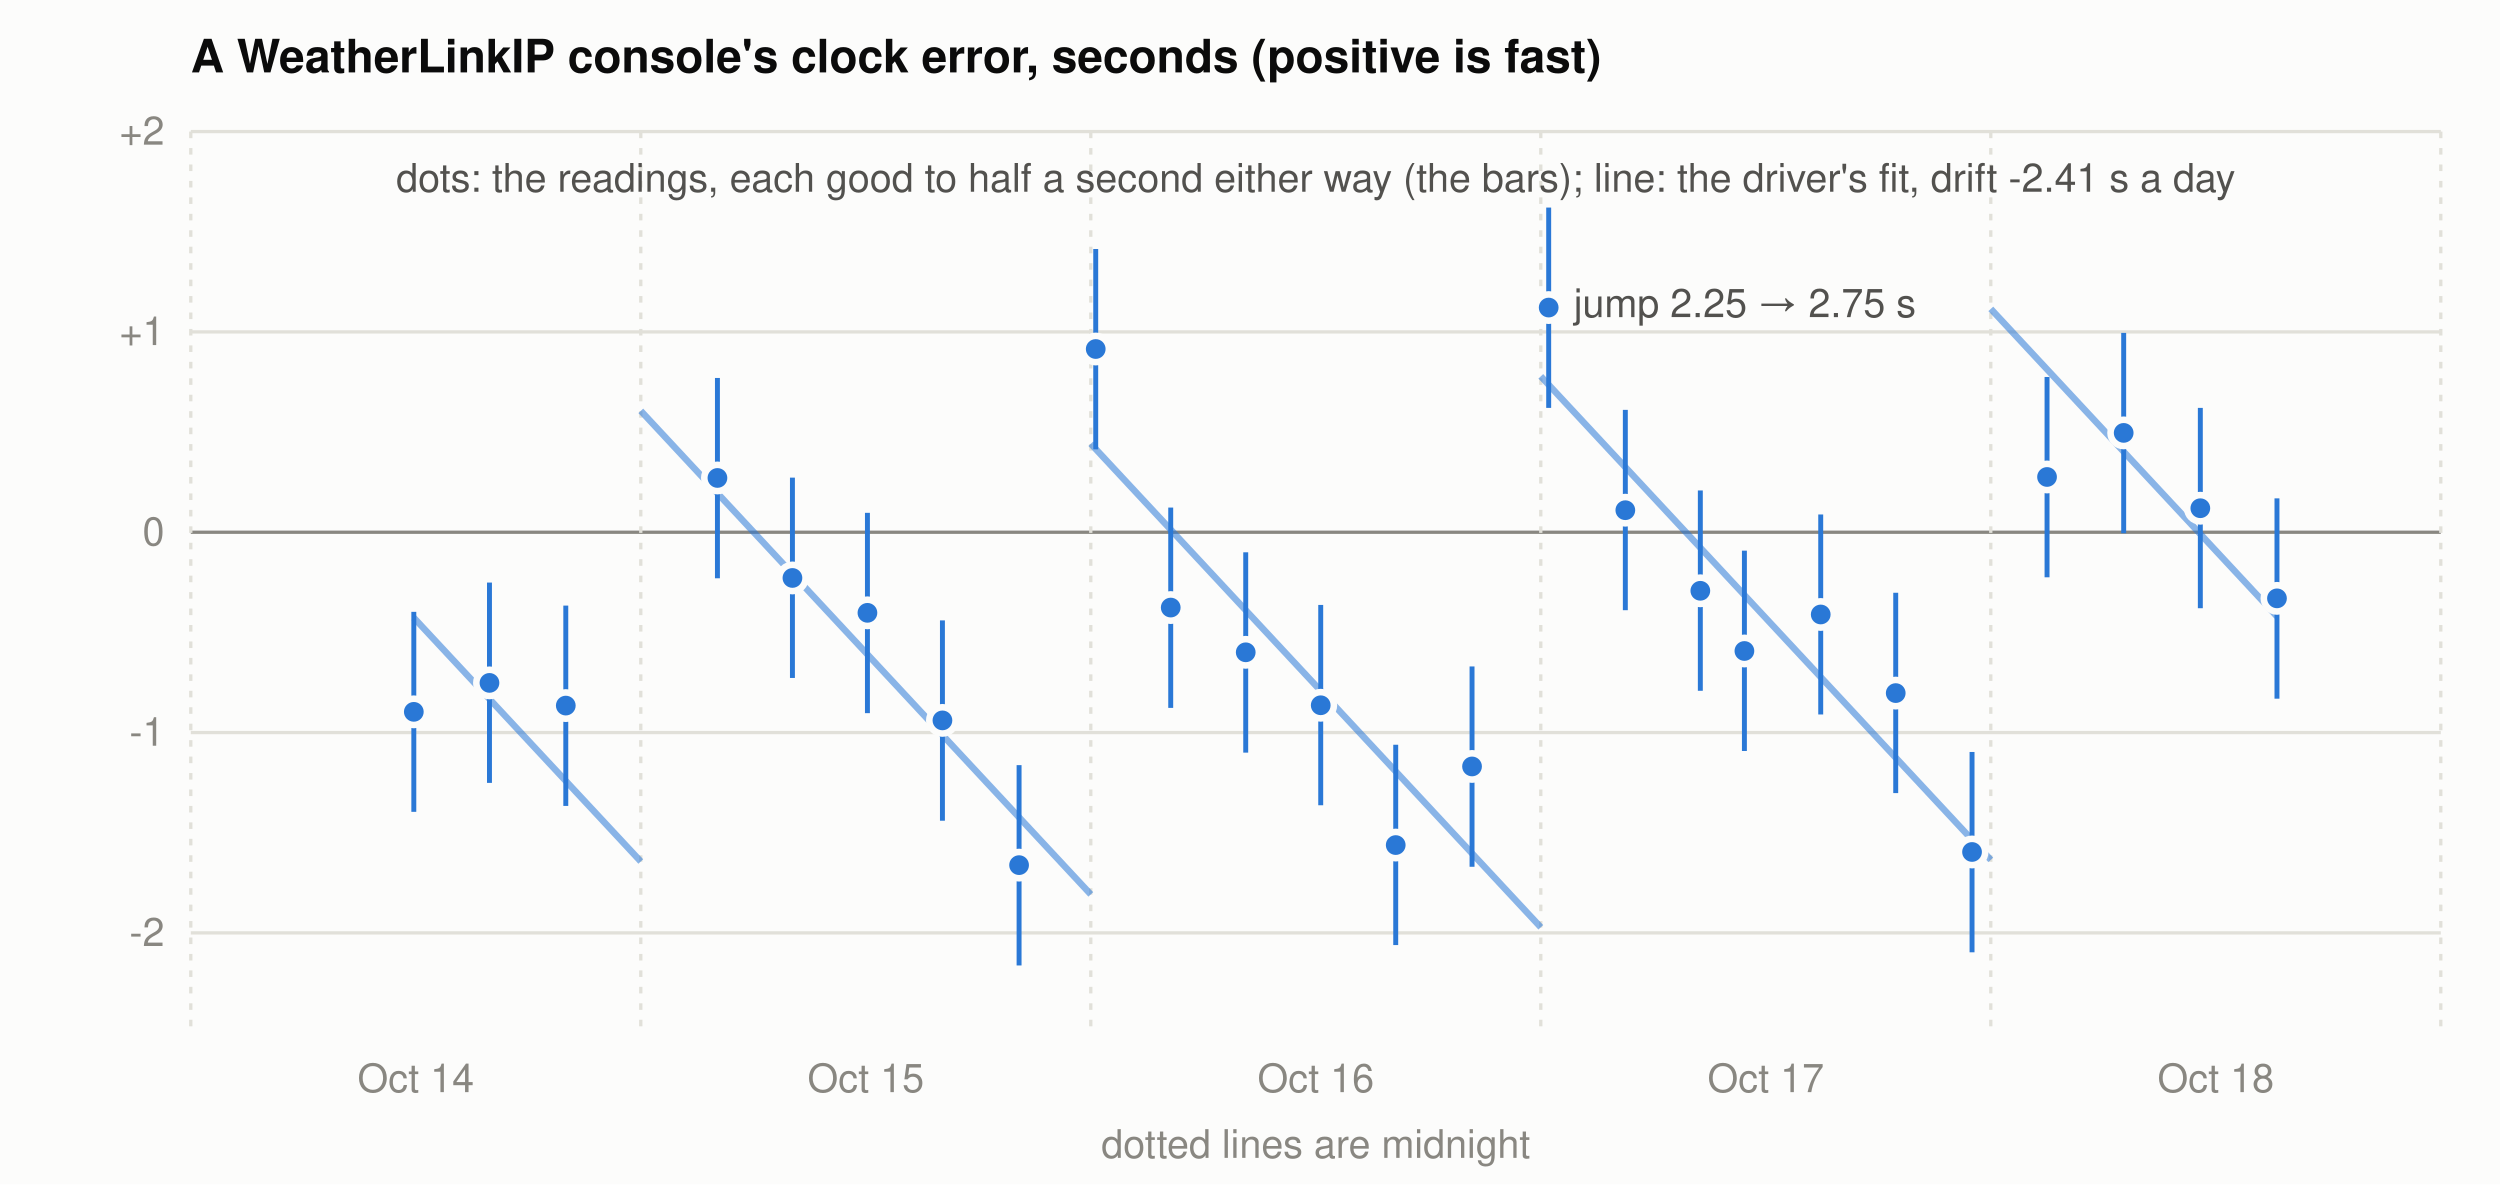
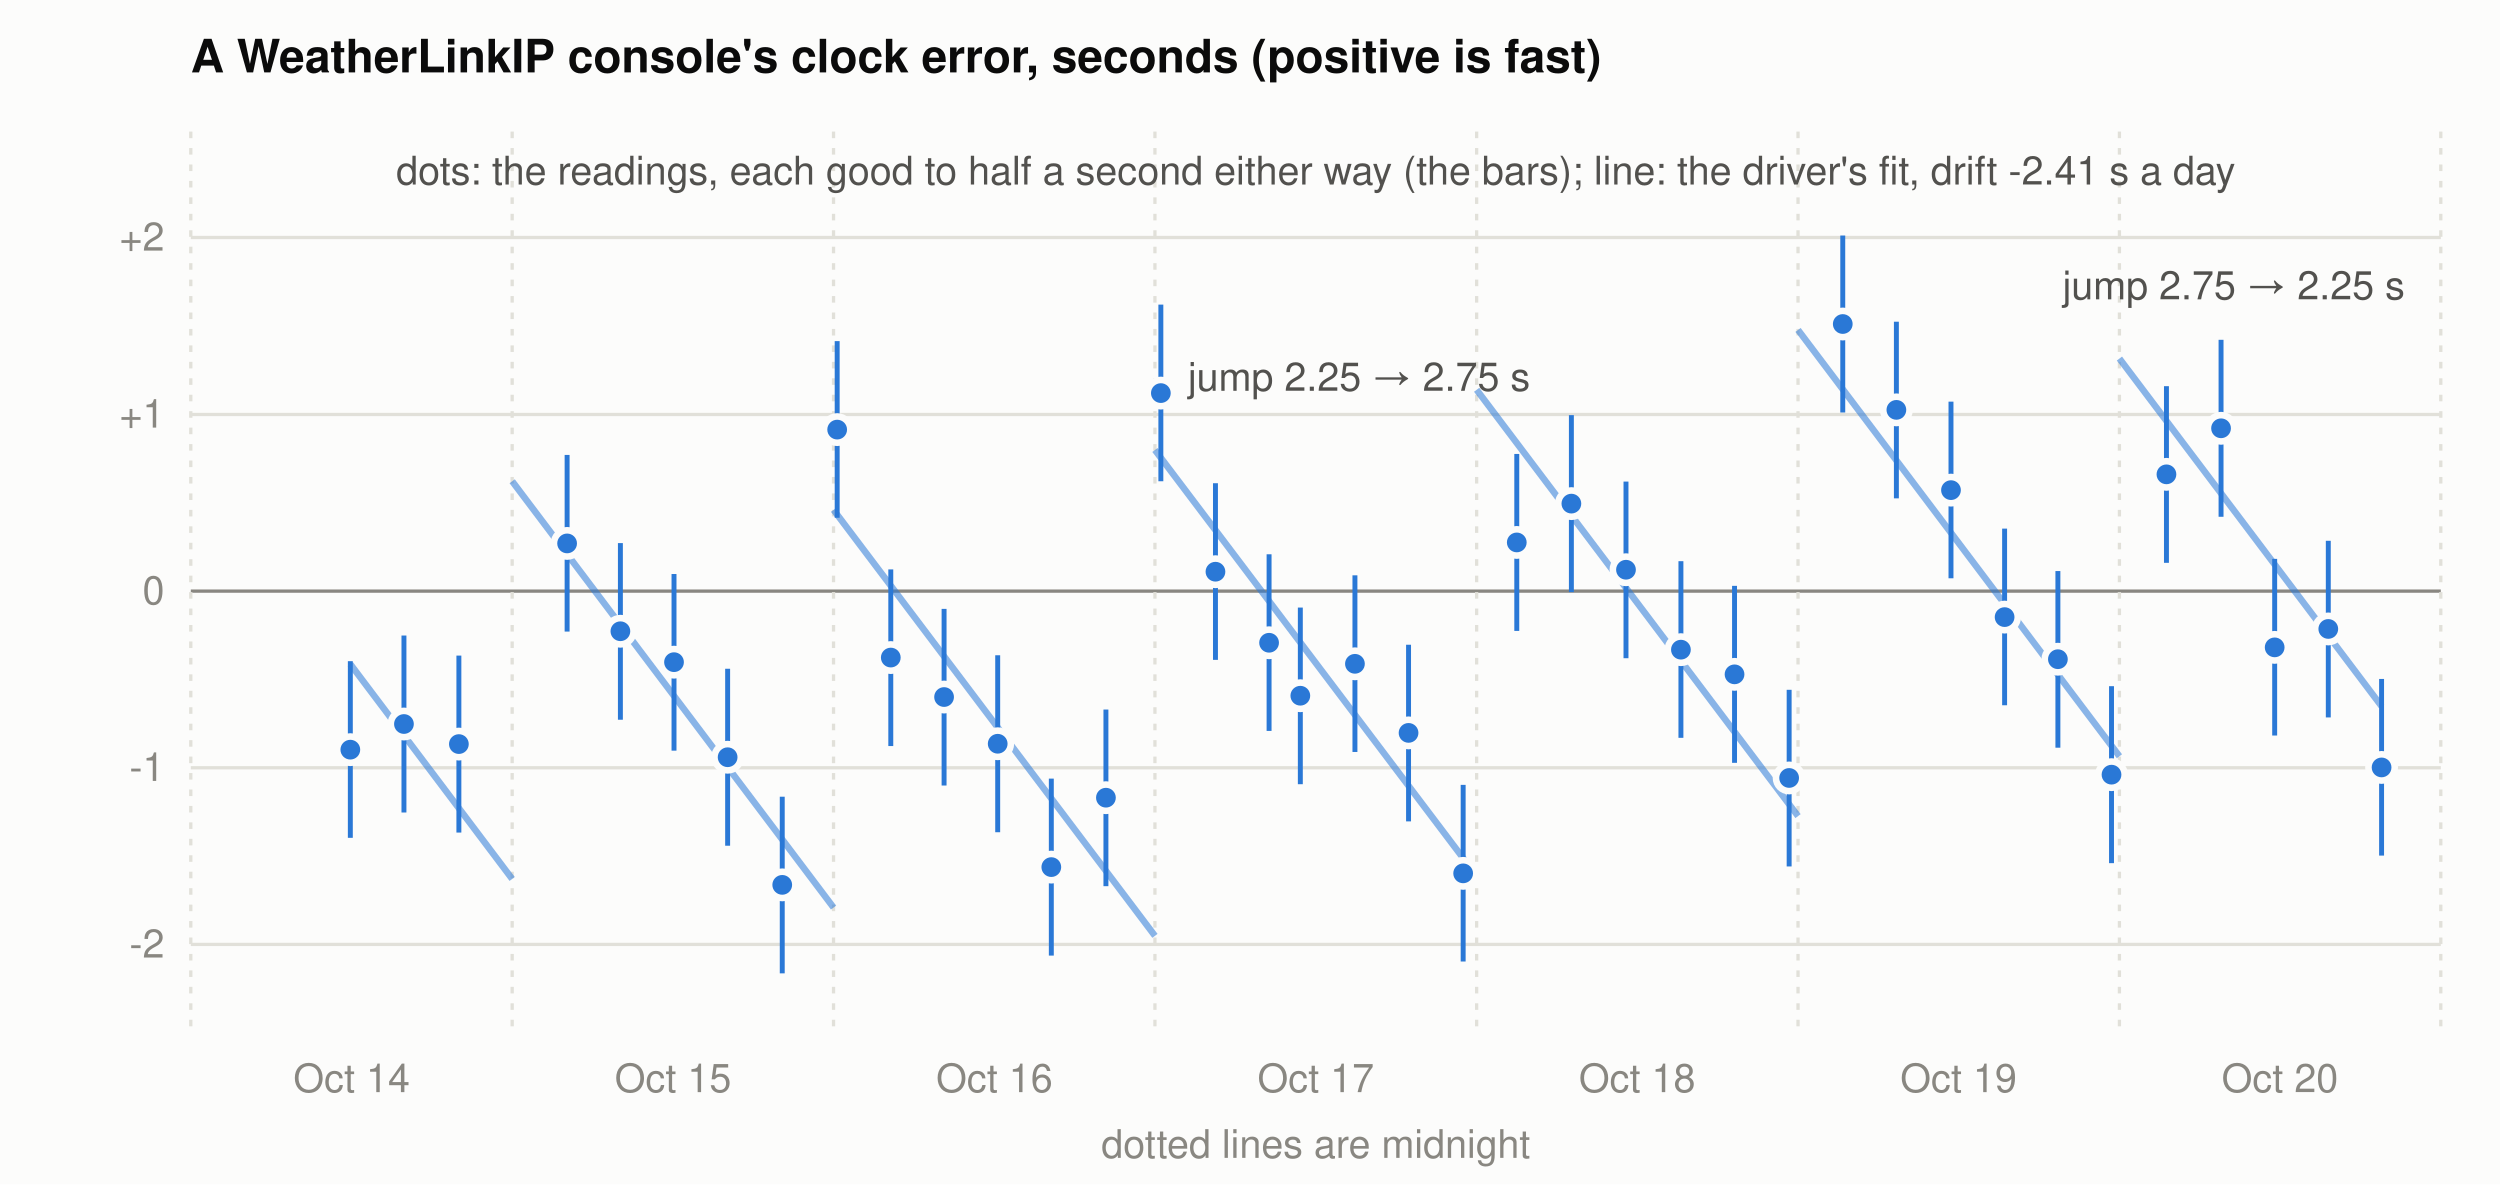
<svg xmlns="http://www.w3.org/2000/svg" width="760" height="360" viewBox="0 0 760 360" role="img" aria-label="A WeatherLinkIP console's whole-second clock readings" font-family="-apple-system,BlinkMacSystemFont,'Segoe UI',Helvetica,Arial,sans-serif">
  <rect width="760" height="360" fill="#fcfcfb" />
  <text x="58" y="22" font-size="14" font-weight="600" fill="#0b0b0b">A WeatherLinkIP console's clock error, seconds (positive is fast)</text>
-   <line x1="58" y1="283.6" x2="742" y2="283.6" stroke="#e1e0d9" stroke-width="1" />
-   <text x="50" y="287.6" font-size="12" text-anchor="end" fill="#898781">-2</text>
-   <line x1="58" y1="222.7" x2="742" y2="222.7" stroke="#e1e0d9" stroke-width="1" />
-   <text x="50" y="226.7" font-size="12" text-anchor="end" fill="#898781">-1</text>
-   <line x1="58" y1="161.8" x2="742" y2="161.8" stroke="#898781" stroke-width="1" />
-   <text x="50" y="165.8" font-size="12" text-anchor="end" fill="#898781">0</text>
-   <line x1="58" y1="100.9" x2="742" y2="100.9" stroke="#e1e0d9" stroke-width="1" />
-   <text x="50" y="104.9" font-size="12" text-anchor="end" fill="#898781">+1</text>
-   <line x1="58" y1="40.0" x2="742" y2="40.0" stroke="#e1e0d9" stroke-width="1" />
-   <text x="50" y="44.0" font-size="12" text-anchor="end" fill="#898781">+2</text>
+   <line x1="58" y1="287.1" x2="742" y2="287.1" stroke="#e1e0d9" stroke-width="1" />
+   <text x="50" y="291.1" font-size="12" text-anchor="end" fill="#898781">-2</text>
+   <line x1="58" y1="233.4" x2="742" y2="233.4" stroke="#e1e0d9" stroke-width="1" />
+   <text x="50" y="237.4" font-size="12" text-anchor="end" fill="#898781">-1</text>
+   <line x1="58" y1="179.7" x2="742" y2="179.7" stroke="#898781" stroke-width="1" />
+   <text x="50" y="183.7" font-size="12" text-anchor="end" fill="#898781">0</text>
+   <line x1="58" y1="126.0" x2="742" y2="126.0" stroke="#e1e0d9" stroke-width="1" />
+   <text x="50" y="130.0" font-size="12" text-anchor="end" fill="#898781">+1</text>
+   <line x1="58" y1="72.2" x2="742" y2="72.2" stroke="#e1e0d9" stroke-width="1" />
+   <text x="50" y="76.2" font-size="12" text-anchor="end" fill="#898781">+2</text>
  <line x1="58.0" y1="40" x2="58.0" y2="314" stroke="#e1e0d9" stroke-width="1" stroke-dasharray="2 3" />
-   <text x="126.4" y="332" font-size="12" text-anchor="middle" fill="#898781">Oct 14</text>
-   <line x1="194.8" y1="40" x2="194.8" y2="314" stroke="#e1e0d9" stroke-width="1" stroke-dasharray="2 3" />
-   <text x="263.2" y="332" font-size="12" text-anchor="middle" fill="#898781">Oct 15</text>
-   <line x1="331.6" y1="40" x2="331.6" y2="314" stroke="#e1e0d9" stroke-width="1" stroke-dasharray="2 3" />
-   <text x="400.0" y="332" font-size="12" text-anchor="middle" fill="#898781">Oct 16</text>
-   <line x1="468.4" y1="40" x2="468.4" y2="314" stroke="#e1e0d9" stroke-width="1" stroke-dasharray="2 3" />
-   <text x="536.8" y="332" font-size="12" text-anchor="middle" fill="#898781">Oct 17</text>
-   <line x1="605.2" y1="40" x2="605.2" y2="314" stroke="#e1e0d9" stroke-width="1" stroke-dasharray="2 3" />
-   <text x="673.6" y="332" font-size="12" text-anchor="middle" fill="#898781">Oct 18</text>
+   <text x="106.9" y="332" font-size="12" text-anchor="middle" fill="#898781">Oct 14</text>
+   <line x1="155.7" y1="40" x2="155.7" y2="314" stroke="#e1e0d9" stroke-width="1" stroke-dasharray="2 3" />
+   <text x="204.6" y="332" font-size="12" text-anchor="middle" fill="#898781">Oct 15</text>
+   <line x1="253.4" y1="40" x2="253.4" y2="314" stroke="#e1e0d9" stroke-width="1" stroke-dasharray="2 3" />
+   <text x="302.3" y="332" font-size="12" text-anchor="middle" fill="#898781">Oct 16</text>
+   <line x1="351.1" y1="40" x2="351.1" y2="314" stroke="#e1e0d9" stroke-width="1" stroke-dasharray="2 3" />
+   <text x="400.0" y="332" font-size="12" text-anchor="middle" fill="#898781">Oct 17</text>
+   <line x1="448.9" y1="40" x2="448.9" y2="314" stroke="#e1e0d9" stroke-width="1" stroke-dasharray="2 3" />
+   <text x="497.7" y="332" font-size="12" text-anchor="middle" fill="#898781">Oct 18</text>
+   <line x1="546.6" y1="40" x2="546.6" y2="314" stroke="#e1e0d9" stroke-width="1" stroke-dasharray="2 3" />
+   <text x="595.4" y="332" font-size="12" text-anchor="middle" fill="#898781">Oct 19</text>
+   <line x1="644.3" y1="40" x2="644.3" y2="314" stroke="#e1e0d9" stroke-width="1" stroke-dasharray="2 3" />
+   <text x="693.1" y="332" font-size="12" text-anchor="middle" fill="#898781">Oct 20</text>
  <line x1="742.0" y1="40" x2="742.0" y2="314" stroke="#e1e0d9" stroke-width="1" stroke-dasharray="2 3" />
  <text x="400.0" y="352" font-size="12" text-anchor="middle" fill="#898781">dotted lines are midnight</text>
-   <line x1="125.8" y1="187.8" x2="194.8" y2="261.9" stroke="#2a78d6" stroke-width="2" stroke-opacity="0.55" />
-   <line x1="194.8" y1="124.9" x2="331.6" y2="271.9" stroke="#2a78d6" stroke-width="2" stroke-opacity="0.55" />
-   <line x1="331.6" y1="134.9" x2="468.4" y2="281.9" stroke="#2a78d6" stroke-width="2" stroke-opacity="0.55" />
-   <line x1="468.4" y1="114.4" x2="605.2" y2="261.4" stroke="#2a78d6" stroke-width="2" stroke-opacity="0.55" />
-   <line x1="605.2" y1="93.9" x2="692.2" y2="187.4" stroke="#2a78d6" stroke-width="2" stroke-opacity="0.55" />
-   <line x1="125.8" y1="186.0" x2="125.8" y2="246.8" stroke="#2a78d6" stroke-width="1.5" />
-   <circle cx="125.8" cy="216.4" r="4" fill="#2a78d6" stroke="#fcfcfb" stroke-width="2" />
-   <line x1="148.8" y1="177.1" x2="148.8" y2="238.0" stroke="#2a78d6" stroke-width="1.5" />
-   <circle cx="148.8" cy="207.6" r="4" fill="#2a78d6" stroke="#fcfcfb" stroke-width="2" />
-   <line x1="172.0" y1="184.1" x2="172.0" y2="245.0" stroke="#2a78d6" stroke-width="1.5" />
-   <circle cx="172.0" cy="214.5" r="4" fill="#2a78d6" stroke="#fcfcfb" stroke-width="2" />
-   <line x1="218.1" y1="114.9" x2="218.1" y2="175.8" stroke="#2a78d6" stroke-width="1.5" />
-   <circle cx="218.1" cy="145.3" r="4" fill="#2a78d6" stroke="#fcfcfb" stroke-width="2" />
-   <line x1="240.9" y1="145.2" x2="240.9" y2="206.1" stroke="#2a78d6" stroke-width="1.5" />
-   <circle cx="240.9" cy="175.7" r="4" fill="#2a78d6" stroke="#fcfcfb" stroke-width="2" />
-   <line x1="263.7" y1="155.9" x2="263.7" y2="216.8" stroke="#2a78d6" stroke-width="1.5" />
-   <circle cx="263.7" cy="186.3" r="4" fill="#2a78d6" stroke="#fcfcfb" stroke-width="2" />
-   <line x1="286.5" y1="188.6" x2="286.5" y2="249.5" stroke="#2a78d6" stroke-width="1.5" />
-   <circle cx="286.5" cy="219.0" r="4" fill="#2a78d6" stroke="#fcfcfb" stroke-width="2" />
-   <line x1="309.8" y1="232.6" x2="309.8" y2="293.5" stroke="#2a78d6" stroke-width="1.5" />
-   <circle cx="309.8" cy="263.0" r="4" fill="#2a78d6" stroke="#fcfcfb" stroke-width="2" />
-   <line x1="333.1" y1="75.7" x2="333.1" y2="136.6" stroke="#2a78d6" stroke-width="1.5" />
-   <circle cx="333.1" cy="106.1" r="4" fill="#2a78d6" stroke="#fcfcfb" stroke-width="2" />
-   <line x1="355.9" y1="154.3" x2="355.9" y2="215.2" stroke="#2a78d6" stroke-width="1.5" />
-   <circle cx="355.9" cy="184.7" r="4" fill="#2a78d6" stroke="#fcfcfb" stroke-width="2" />
-   <line x1="378.7" y1="167.9" x2="378.7" y2="228.8" stroke="#2a78d6" stroke-width="1.5" />
-   <circle cx="378.7" cy="198.3" r="4" fill="#2a78d6" stroke="#fcfcfb" stroke-width="2" />
-   <line x1="401.5" y1="183.9" x2="401.5" y2="244.8" stroke="#2a78d6" stroke-width="1.5" />
-   <circle cx="401.5" cy="214.4" r="4" fill="#2a78d6" stroke="#fcfcfb" stroke-width="2" />
-   <line x1="424.3" y1="226.4" x2="424.3" y2="287.3" stroke="#2a78d6" stroke-width="1.5" />
-   <circle cx="424.3" cy="256.9" r="4" fill="#2a78d6" stroke="#fcfcfb" stroke-width="2" />
-   <line x1="447.5" y1="202.6" x2="447.5" y2="263.5" stroke="#2a78d6" stroke-width="1.5" />
-   <circle cx="447.5" cy="233.0" r="4" fill="#2a78d6" stroke="#fcfcfb" stroke-width="2" />
-   <line x1="470.8" y1="63.1" x2="470.8" y2="124.0" stroke="#2a78d6" stroke-width="1.5" />
-   <circle cx="470.8" cy="93.5" r="4" fill="#2a78d6" stroke="#fcfcfb" stroke-width="2" />
-   <line x1="494.1" y1="124.6" x2="494.1" y2="185.5" stroke="#2a78d6" stroke-width="1.5" />
-   <circle cx="494.1" cy="155.1" r="4" fill="#2a78d6" stroke="#fcfcfb" stroke-width="2" />
-   <line x1="516.9" y1="149.1" x2="516.9" y2="210.0" stroke="#2a78d6" stroke-width="1.5" />
-   <circle cx="516.9" cy="179.6" r="4" fill="#2a78d6" stroke="#fcfcfb" stroke-width="2" />
-   <line x1="530.3" y1="167.4" x2="530.3" y2="228.3" stroke="#2a78d6" stroke-width="1.5" />
-   <circle cx="530.3" cy="197.9" r="4" fill="#2a78d6" stroke="#fcfcfb" stroke-width="2" />
-   <line x1="553.5" y1="156.4" x2="553.5" y2="217.2" stroke="#2a78d6" stroke-width="1.5" />
-   <circle cx="553.5" cy="186.8" r="4" fill="#2a78d6" stroke="#fcfcfb" stroke-width="2" />
-   <line x1="576.3" y1="180.2" x2="576.3" y2="241.1" stroke="#2a78d6" stroke-width="1.5" />
-   <circle cx="576.3" cy="210.7" r="4" fill="#2a78d6" stroke="#fcfcfb" stroke-width="2" />
-   <line x1="599.5" y1="228.6" x2="599.5" y2="289.5" stroke="#2a78d6" stroke-width="1.5" />
-   <circle cx="599.5" cy="259.0" r="4" fill="#2a78d6" stroke="#fcfcfb" stroke-width="2" />
-   <line x1="622.3" y1="114.6" x2="622.3" y2="175.5" stroke="#2a78d6" stroke-width="1.5" />
-   <circle cx="622.3" cy="145.0" r="4" fill="#2a78d6" stroke="#fcfcfb" stroke-width="2" />
-   <line x1="645.6" y1="101.2" x2="645.6" y2="162.1" stroke="#2a78d6" stroke-width="1.5" />
-   <circle cx="645.6" cy="131.6" r="4" fill="#2a78d6" stroke="#fcfcfb" stroke-width="2" />
-   <line x1="668.9" y1="124.0" x2="668.9" y2="184.9" stroke="#2a78d6" stroke-width="1.5" />
-   <circle cx="668.9" cy="154.5" r="4" fill="#2a78d6" stroke="#fcfcfb" stroke-width="2" />
-   <line x1="692.2" y1="151.5" x2="692.2" y2="212.4" stroke="#2a78d6" stroke-width="1.5" />
-   <circle cx="692.2" cy="181.9" r="4" fill="#2a78d6" stroke="#fcfcfb" stroke-width="2" />
-   <text x="478.4" y="96.4" font-size="12" fill="#52514e">jump 2.25 → 2.75 s</text>
-   <text x="400.0" y="58.3" font-size="12" text-anchor="middle" fill="#52514e">dots: the readings, each good to half a second either way (the bars); line: the driver's fit, drift -2.41 s a day</text>
+   <line x1="106.5" y1="201.9" x2="155.7" y2="267.2" stroke="#2a78d6" stroke-width="2" stroke-opacity="0.55" />
+   <line x1="155.7" y1="146.3" x2="253.4" y2="275.9" stroke="#2a78d6" stroke-width="2" stroke-opacity="0.55" />
+   <line x1="253.4" y1="155.0" x2="351.1" y2="284.5" stroke="#2a78d6" stroke-width="2" stroke-opacity="0.55" />
+   <line x1="351.1" y1="136.8" x2="448.9" y2="266.3" stroke="#2a78d6" stroke-width="2" stroke-opacity="0.55" />
+   <line x1="448.9" y1="118.5" x2="546.6" y2="248.1" stroke="#2a78d6" stroke-width="2" stroke-opacity="0.55" />
+   <line x1="546.6" y1="100.3" x2="644.3" y2="229.9" stroke="#2a78d6" stroke-width="2" stroke-opacity="0.55" />
+   <line x1="644.3" y1="109.0" x2="724.0" y2="214.7" stroke="#2a78d6" stroke-width="2" stroke-opacity="0.55" />
+   <line x1="106.5" y1="201.0" x2="106.5" y2="254.7" stroke="#2a78d6" stroke-width="1.5" />
+   <circle cx="106.5" cy="227.9" r="4" fill="#2a78d6" stroke="#fcfcfb" stroke-width="2" />
+   <line x1="122.8" y1="193.2" x2="122.8" y2="247.0" stroke="#2a78d6" stroke-width="1.5" />
+   <circle cx="122.8" cy="220.1" r="4" fill="#2a78d6" stroke="#fcfcfb" stroke-width="2" />
+   <line x1="139.5" y1="199.3" x2="139.5" y2="253.1" stroke="#2a78d6" stroke-width="1.5" />
+   <circle cx="139.5" cy="226.2" r="4" fill="#2a78d6" stroke="#fcfcfb" stroke-width="2" />
+   <line x1="172.4" y1="138.3" x2="172.4" y2="192.0" stroke="#2a78d6" stroke-width="1.5" />
+   <circle cx="172.4" cy="165.2" r="4" fill="#2a78d6" stroke="#fcfcfb" stroke-width="2" />
+   <line x1="188.6" y1="165.1" x2="188.6" y2="218.8" stroke="#2a78d6" stroke-width="1.5" />
+   <circle cx="188.6" cy="191.9" r="4" fill="#2a78d6" stroke="#fcfcfb" stroke-width="2" />
+   <line x1="204.9" y1="174.5" x2="204.9" y2="228.2" stroke="#2a78d6" stroke-width="1.5" />
+   <circle cx="204.9" cy="201.3" r="4" fill="#2a78d6" stroke="#fcfcfb" stroke-width="2" />
+   <line x1="221.2" y1="203.3" x2="221.2" y2="257.1" stroke="#2a78d6" stroke-width="1.5" />
+   <circle cx="221.2" cy="230.2" r="4" fill="#2a78d6" stroke="#fcfcfb" stroke-width="2" />
+   <line x1="237.8" y1="242.2" x2="237.8" y2="295.9" stroke="#2a78d6" stroke-width="1.5" />
+   <circle cx="237.8" cy="269.0" r="4" fill="#2a78d6" stroke="#fcfcfb" stroke-width="2" />
+   <line x1="254.5" y1="103.7" x2="254.5" y2="157.4" stroke="#2a78d6" stroke-width="1.5" />
+   <circle cx="254.5" cy="130.6" r="4" fill="#2a78d6" stroke="#fcfcfb" stroke-width="2" />
+   <line x1="270.8" y1="173.1" x2="270.8" y2="226.8" stroke="#2a78d6" stroke-width="1.5" />
+   <circle cx="270.8" cy="199.9" r="4" fill="#2a78d6" stroke="#fcfcfb" stroke-width="2" />
+   <line x1="287.0" y1="185.1" x2="287.0" y2="238.8" stroke="#2a78d6" stroke-width="1.5" />
+   <circle cx="287.0" cy="211.9" r="4" fill="#2a78d6" stroke="#fcfcfb" stroke-width="2" />
+   <line x1="303.3" y1="199.2" x2="303.3" y2="253.0" stroke="#2a78d6" stroke-width="1.5" />
+   <circle cx="303.3" cy="226.1" r="4" fill="#2a78d6" stroke="#fcfcfb" stroke-width="2" />
+   <line x1="319.6" y1="236.7" x2="319.6" y2="290.5" stroke="#2a78d6" stroke-width="1.5" />
+   <circle cx="319.6" cy="263.6" r="4" fill="#2a78d6" stroke="#fcfcfb" stroke-width="2" />
+   <line x1="336.2" y1="215.7" x2="336.2" y2="269.4" stroke="#2a78d6" stroke-width="1.5" />
+   <circle cx="336.2" cy="242.5" r="4" fill="#2a78d6" stroke="#fcfcfb" stroke-width="2" />
+   <line x1="352.9" y1="92.6" x2="352.9" y2="146.3" stroke="#2a78d6" stroke-width="1.5" />
+   <circle cx="352.9" cy="119.5" r="4" fill="#2a78d6" stroke="#fcfcfb" stroke-width="2" />
+   <line x1="369.5" y1="146.9" x2="369.5" y2="200.6" stroke="#2a78d6" stroke-width="1.5" />
+   <circle cx="369.5" cy="173.8" r="4" fill="#2a78d6" stroke="#fcfcfb" stroke-width="2" />
+   <line x1="385.8" y1="168.5" x2="385.8" y2="222.2" stroke="#2a78d6" stroke-width="1.5" />
+   <circle cx="385.8" cy="195.4" r="4" fill="#2a78d6" stroke="#fcfcfb" stroke-width="2" />
+   <line x1="395.3" y1="184.7" x2="395.3" y2="238.4" stroke="#2a78d6" stroke-width="1.5" />
+   <circle cx="395.3" cy="211.5" r="4" fill="#2a78d6" stroke="#fcfcfb" stroke-width="2" />
+   <line x1="411.9" y1="174.9" x2="411.9" y2="228.6" stroke="#2a78d6" stroke-width="1.5" />
+   <circle cx="411.9" cy="201.8" r="4" fill="#2a78d6" stroke="#fcfcfb" stroke-width="2" />
+   <line x1="428.2" y1="196.0" x2="428.2" y2="249.7" stroke="#2a78d6" stroke-width="1.5" />
+   <circle cx="428.2" cy="222.8" r="4" fill="#2a78d6" stroke="#fcfcfb" stroke-width="2" />
+   <line x1="444.8" y1="238.6" x2="444.8" y2="292.3" stroke="#2a78d6" stroke-width="1.5" />
+   <circle cx="444.8" cy="265.5" r="4" fill="#2a78d6" stroke="#fcfcfb" stroke-width="2" />
+   <line x1="461.1" y1="138.0" x2="461.1" y2="191.8" stroke="#2a78d6" stroke-width="1.5" />
+   <circle cx="461.1" cy="164.9" r="4" fill="#2a78d6" stroke="#fcfcfb" stroke-width="2" />
+   <line x1="477.7" y1="126.2" x2="477.7" y2="180.0" stroke="#2a78d6" stroke-width="1.5" />
+   <circle cx="477.7" cy="153.1" r="4" fill="#2a78d6" stroke="#fcfcfb" stroke-width="2" />
+   <line x1="494.3" y1="146.4" x2="494.3" y2="200.1" stroke="#2a78d6" stroke-width="1.5" />
+   <circle cx="494.3" cy="173.2" r="4" fill="#2a78d6" stroke="#fcfcfb" stroke-width="2" />
+   <line x1="511.0" y1="170.6" x2="511.0" y2="224.3" stroke="#2a78d6" stroke-width="1.5" />
+   <circle cx="511.0" cy="197.5" r="4" fill="#2a78d6" stroke="#fcfcfb" stroke-width="2" />
+   <line x1="527.3" y1="178.1" x2="527.3" y2="231.9" stroke="#2a78d6" stroke-width="1.5" />
+   <circle cx="527.3" cy="205.0" r="4" fill="#2a78d6" stroke="#fcfcfb" stroke-width="2" />
+   <line x1="543.9" y1="209.7" x2="543.9" y2="263.4" stroke="#2a78d6" stroke-width="1.5" />
+   <circle cx="543.9" cy="236.5" r="4" fill="#2a78d6" stroke="#fcfcfb" stroke-width="2" />
+   <line x1="560.2" y1="71.6" x2="560.2" y2="125.4" stroke="#2a78d6" stroke-width="1.5" />
+   <circle cx="560.2" cy="98.5" r="4" fill="#2a78d6" stroke="#fcfcfb" stroke-width="2" />
+   <line x1="576.5" y1="97.8" x2="576.5" y2="151.5" stroke="#2a78d6" stroke-width="1.5" />
+   <circle cx="576.5" cy="124.6" r="4" fill="#2a78d6" stroke="#fcfcfb" stroke-width="2" />
+   <line x1="593.1" y1="122.1" x2="593.1" y2="175.8" stroke="#2a78d6" stroke-width="1.5" />
+   <circle cx="593.1" cy="149.0" r="4" fill="#2a78d6" stroke="#fcfcfb" stroke-width="2" />
+   <line x1="609.4" y1="160.7" x2="609.4" y2="214.4" stroke="#2a78d6" stroke-width="1.5" />
+   <circle cx="609.4" cy="187.6" r="4" fill="#2a78d6" stroke="#fcfcfb" stroke-width="2" />
+   <line x1="625.6" y1="173.6" x2="625.6" y2="227.3" stroke="#2a78d6" stroke-width="1.5" />
+   <circle cx="625.6" cy="200.4" r="4" fill="#2a78d6" stroke="#fcfcfb" stroke-width="2" />
+   <line x1="641.9" y1="208.6" x2="641.9" y2="262.4" stroke="#2a78d6" stroke-width="1.5" />
+   <circle cx="641.9" cy="235.5" r="4" fill="#2a78d6" stroke="#fcfcfb" stroke-width="2" />
+   <line x1="658.6" y1="117.4" x2="658.6" y2="171.1" stroke="#2a78d6" stroke-width="1.5" />
+   <circle cx="658.6" cy="144.2" r="4" fill="#2a78d6" stroke="#fcfcfb" stroke-width="2" />
+   <line x1="675.2" y1="103.3" x2="675.2" y2="157.1" stroke="#2a78d6" stroke-width="1.5" />
+   <circle cx="675.2" cy="130.2" r="4" fill="#2a78d6" stroke="#fcfcfb" stroke-width="2" />
+   <line x1="691.5" y1="169.9" x2="691.5" y2="223.6" stroke="#2a78d6" stroke-width="1.5" />
+   <circle cx="691.5" cy="196.8" r="4" fill="#2a78d6" stroke="#fcfcfb" stroke-width="2" />
+   <line x1="707.8" y1="164.4" x2="707.8" y2="218.1" stroke="#2a78d6" stroke-width="1.5" />
+   <circle cx="707.8" cy="191.2" r="4" fill="#2a78d6" stroke="#fcfcfb" stroke-width="2" />
+   <line x1="724.0" y1="206.4" x2="724.0" y2="260.1" stroke="#2a78d6" stroke-width="1.5" />
+   <circle cx="724.0" cy="233.3" r="4" fill="#2a78d6" stroke="#fcfcfb" stroke-width="2" />
+   <text x="361.1" y="118.8" font-size="12" fill="#52514e">jump 2.25 → 2.75 s</text>
+   <text x="627.0" y="91.0" font-size="12" fill="#52514e">jump 2.75 → 2.25 s</text>
+   <text x="400.0" y="56.1" font-size="12" text-anchor="middle" fill="#52514e">dots: the readings, each good to half a second either way (the bars); line: the driver's fit, drift -2.41 s a day</text>
</svg>
